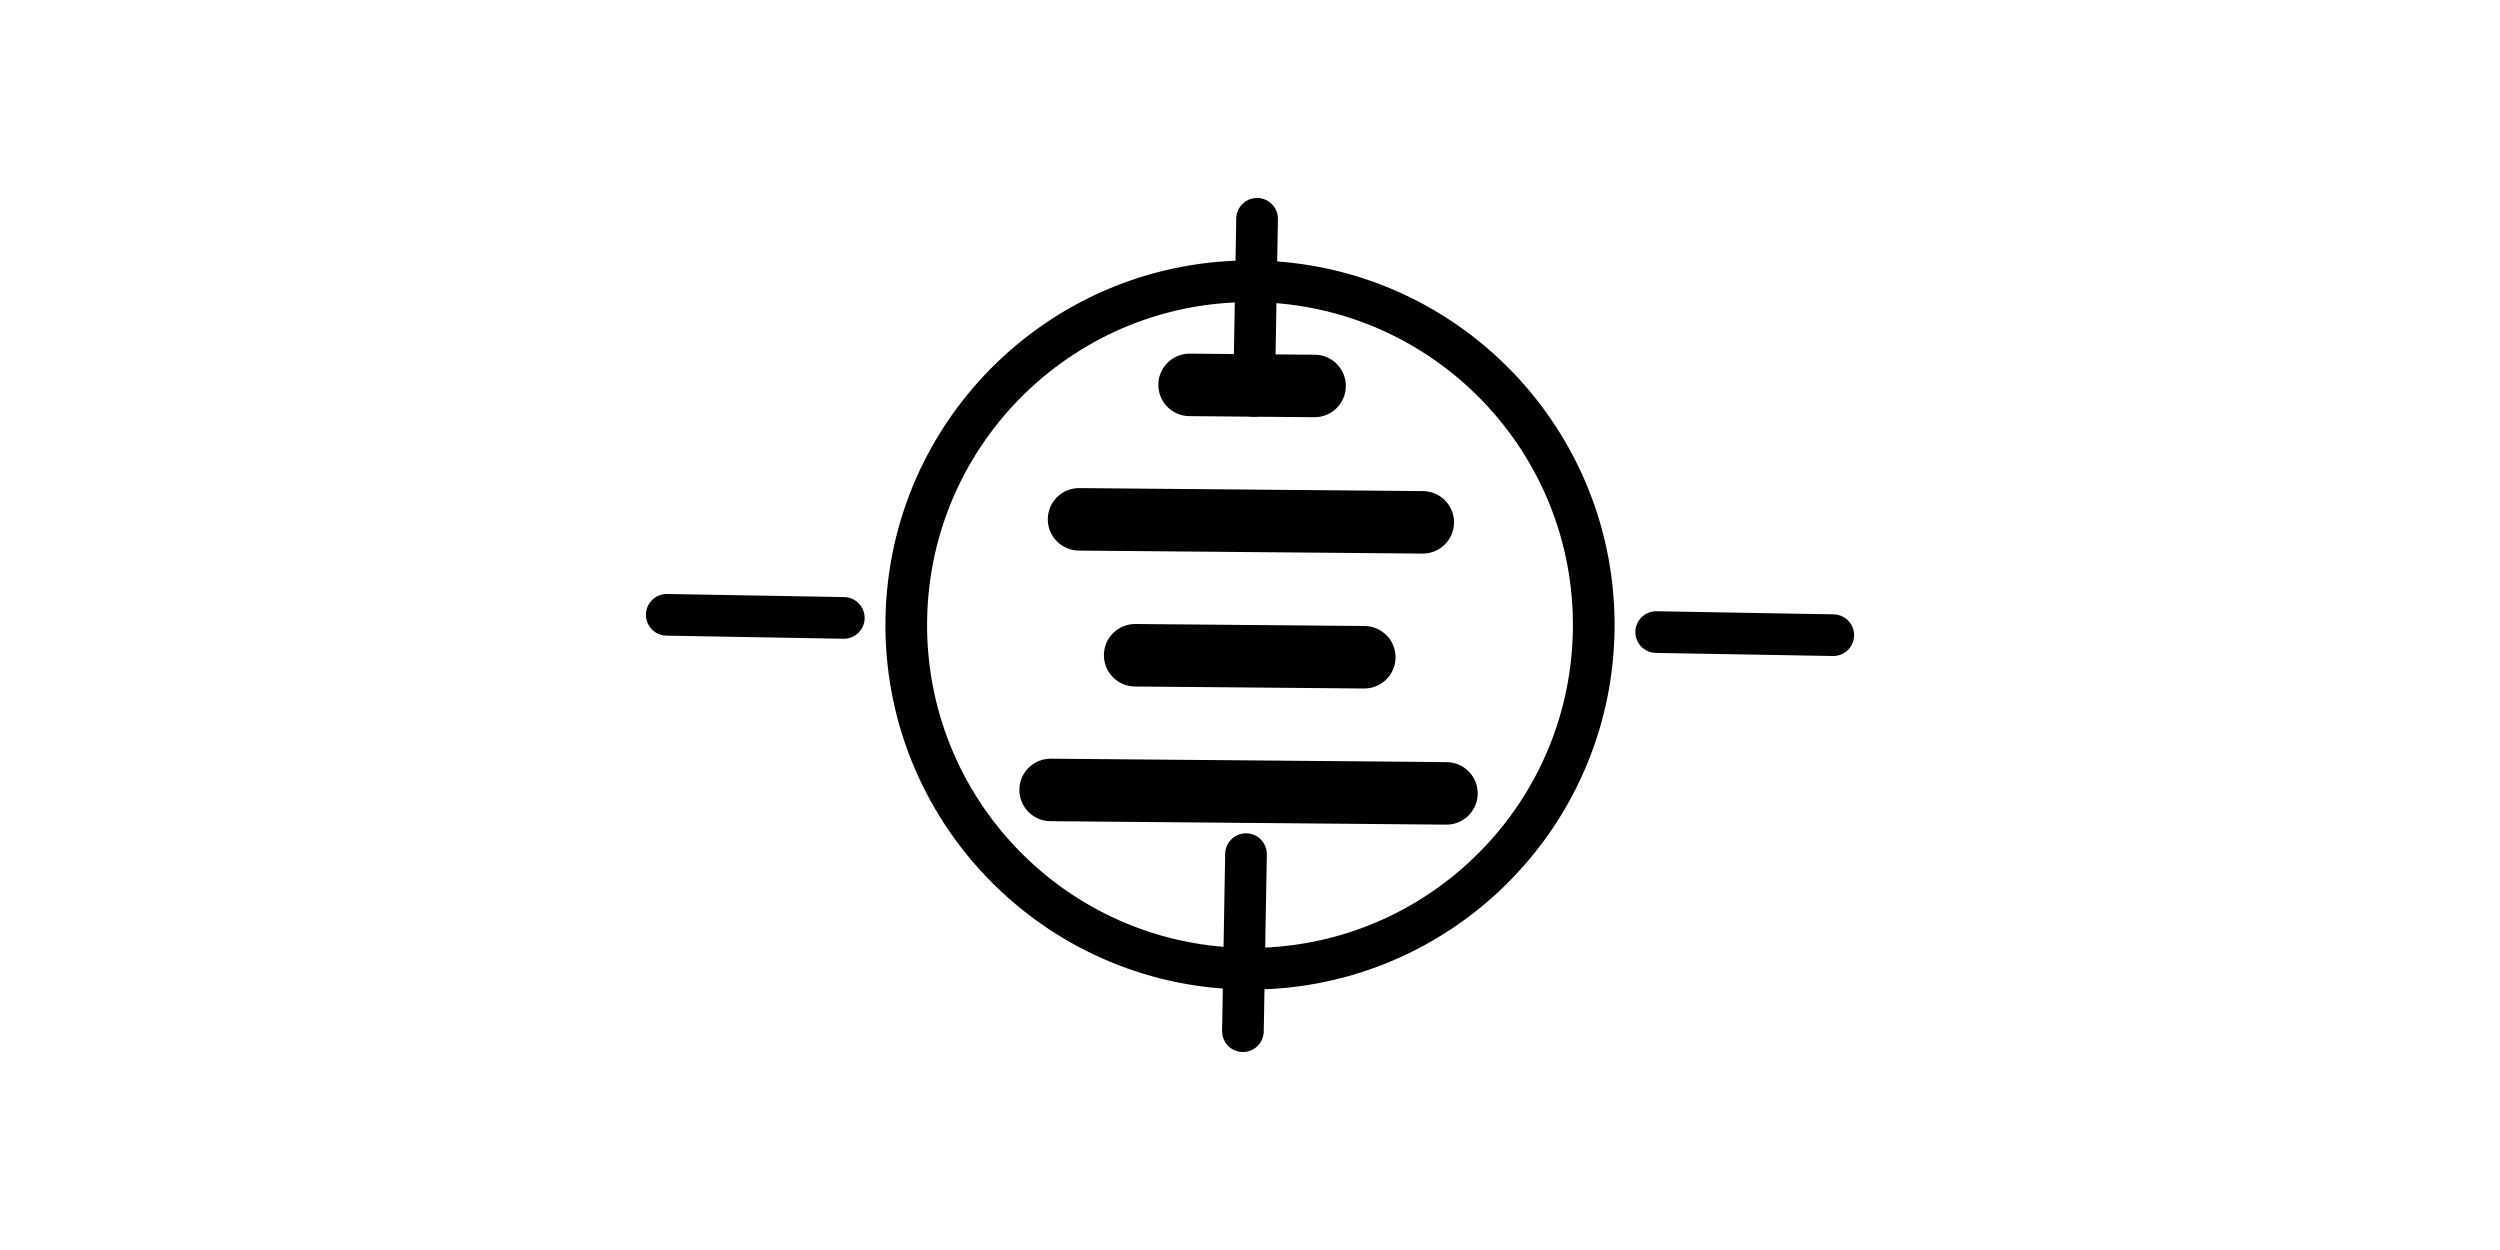
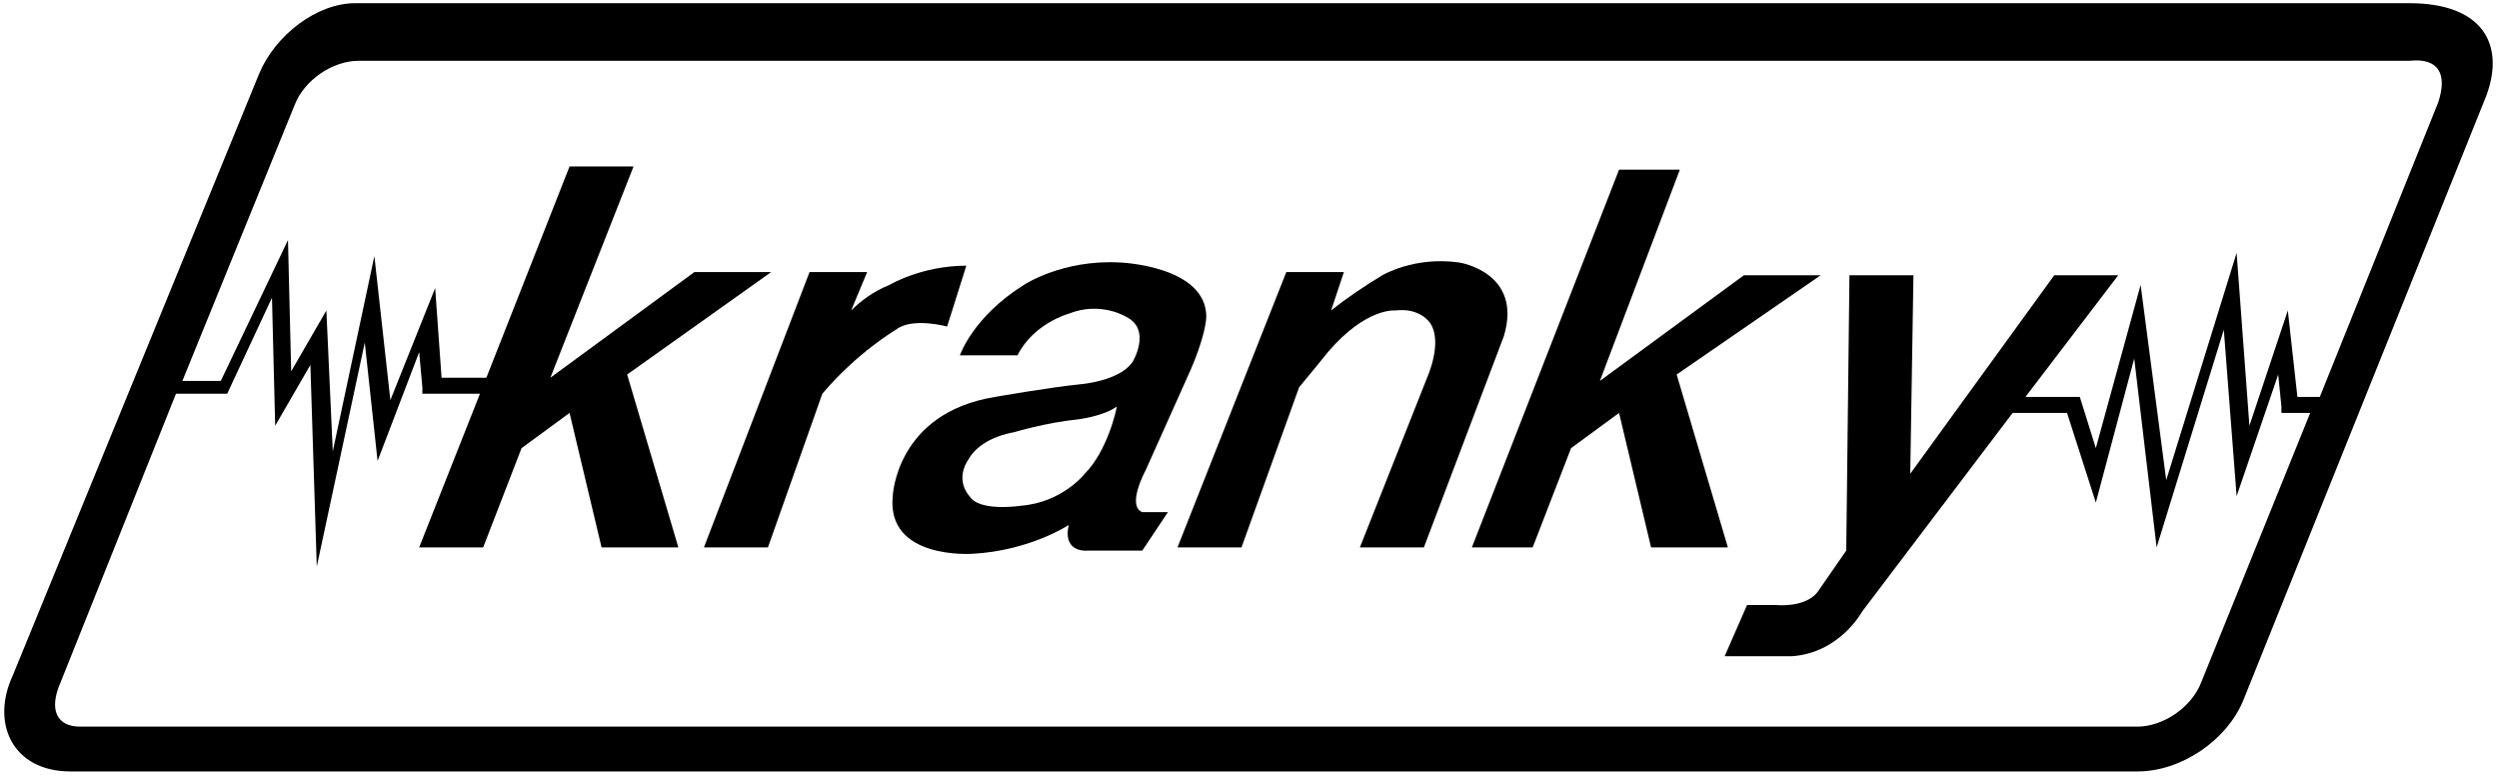
- <svg xmlns="http://www.w3.org/2000/svg" viewBox="0 0 240 120" role="img" aria-labelledby="title">
-   <g fill="none" stroke="currentColor" stroke-width="4" stroke-linecap="round" stroke-linejoin="round" transform="rotate(1 120 60)">
-     <circle cx="120" cy="60" r="33" />
-     <path d="M120 21v17M120 82v17M81 60H64M176 60h-17" />
-   </g>
-   <g fill="currentColor" transform="rotate(0.5 120 60)">
-     <rect x="111" y="34" width="18" height="6" rx="3" />
-     <rect x="100.5" y="47" width="39" height="6" rx="3" />
-     <rect x="106" y="60" width="28" height="6" rx="3" />
-     <rect x="98" y="73" width="44" height="6" rx="3" />
+ <svg xmlns="http://www.w3.org/2000/svg" version="1.1" viewBox="0 0 78.1 24.3">
+   <g>
+     <g>
+       <polygon points="50,11.9 52.5,5.3 50.6,5.3 46,17.1 47.9,17.1 49.1,14 50.6,12.9 51.6,17.1 54,17.1 52.4,11.7 56.9,8.6 54.5,8.6" />
+       <path d="M29.6,10.2l0.6-1.9c-1.4,0-2.4,0.6-2.4,0.6c-0.5,0.2-0.9,0.5-1.2,0.8l0.5-1.2h-1.8l-3.3,8.6h2l1.7-4.8c1.1-1.3,2.3-2,2.3-2C28.5,9.9,29.6,10.2,29.6,10.2z" />
+       <path d="M45.6,8.2c-1.4-0.2-2.4,0.4-2.4,0.4c-0.5,0.3-1.1,0.7-1.6,1.1l0.4-1.2h-1.8l-3.4,8.6h2l1.8-5c0.5-0.6,0.9-1.1,0.9-1.1c1.2-1.4,2.1-1.3,2.1-1.3c0.8-0.1,1.1,0.4,1.1,0.4c0.4,0.6-0.1,1.7-0.1,1.7l-2.1,5.3h2l2.5-6.6C47.6,8.5,45.6,8.2,45.6,8.2z" />
+       <path d="M35.8,14.7l1.3-2.9c0.6-1.3,0.6-1.9,0.6-1.9C37.7,8.3,35,8.2,35,8.2c-1.8-0.1-3,0.7-3,0.7c-1.6,1-2,2.2-2,2.2h1.8c0.5-1,1.6-1.3,1.6-1.3c1-0.4,1.8,0.1,1.8,0.1c0.8,0.4,0.2,1.4,0.2,1.4c-0.4,0.6-1.6,0.7-1.6,0.7c-1,0.1-2.7,0.4-2.7,0.4c-3.1,0.5-3.2,3.1-3.2,3.1c-0.2,2,2.5,1.8,2.5,1.8c1.8-0.1,3-0.9,3-0.9c-0.2,0.9,0.6,0.8,0.6,0.8h1.7l0.8-1.2h-0.8C35.2,15.8,35.8,14.7,35.8,14.7zM33.9,14.8c0,0-0.7,0.9-2,1c0,0-1.3,0.2-1.6-0.3c0,0-0.5-0.5,0-1.2c0,0,0.3-0.6,1.4-0.8c0,0,1-0.3,2-0.4c0,0,0.8-0.1,1.2-0.4C34.9,12.8,34.6,14.1,33.9,14.8z" />
+       <path d="M75.3,0.1H11.1c-1.2,0-2.5,1-3,2.2L0.4,21.1c-0.7,1.5,0,3,1.8,3h64.6c1.4,0,2.8-1,3.3-2.2l7.6-18.9C78.3,1.4,77.6,0.1,75.3,0.1zM76.2,3.2l-3.7,9.2l-0.7,0l-0.3-2.7l-1.2,3.6l-0.4-5.4L67.7,15l-0.8-6.1L65.5,14L65,12.4h-1.7l2.9-3.8h-2l-4.5,6.2l0.1-6.2h-2l-0.1,8.6l-0.9,1.3c-0.4,0.5-1.3,0.4-1.3,0.4h-0.9l-0.7,1.6H56c1.5-0.1,2.2-1.4,2.2-1.4l4.7-6.2h1.7l0.9,2.8l1.2-4.5l0.7,5.9l2.1-6.8l0.4,5.2l1.3-3.8l0.1,1l0,0.2l0.9,0l-3.4,8.4c-0.3,0.8-1.2,1.4-2,1.4H2.5c-0.7,0-1-0.5-0.6-1.4l3.6-9h1.6l1.4-3l0.1,4l1.1-1.9l0.2,6.3l1.5-7l0.4,3.7l1.3-3.4l0.1,1.1l0,0.2H15l-1.9,4.8h2l1.2-3.1l1.5-1.1l1,4.2h2.4l-1.6-5.4l4.5-3.2h-2.4l-4.5,3.3l2.6-6.6h-2l-2.6,6.6h-1.4L13.6,9l-1.4,3.5l-0.5-4.5l-1.3,6.1l-0.2-4.4l-1.1,1.9L9,7.5l-2.1,4.4H5.7l3.5-8.6c0.3-0.8,1.2-1.4,2-1.4h64.1C76.2,1.8,76.5,2.3,76.2,3.2z" />
+     </g>
  </g>
</svg>
